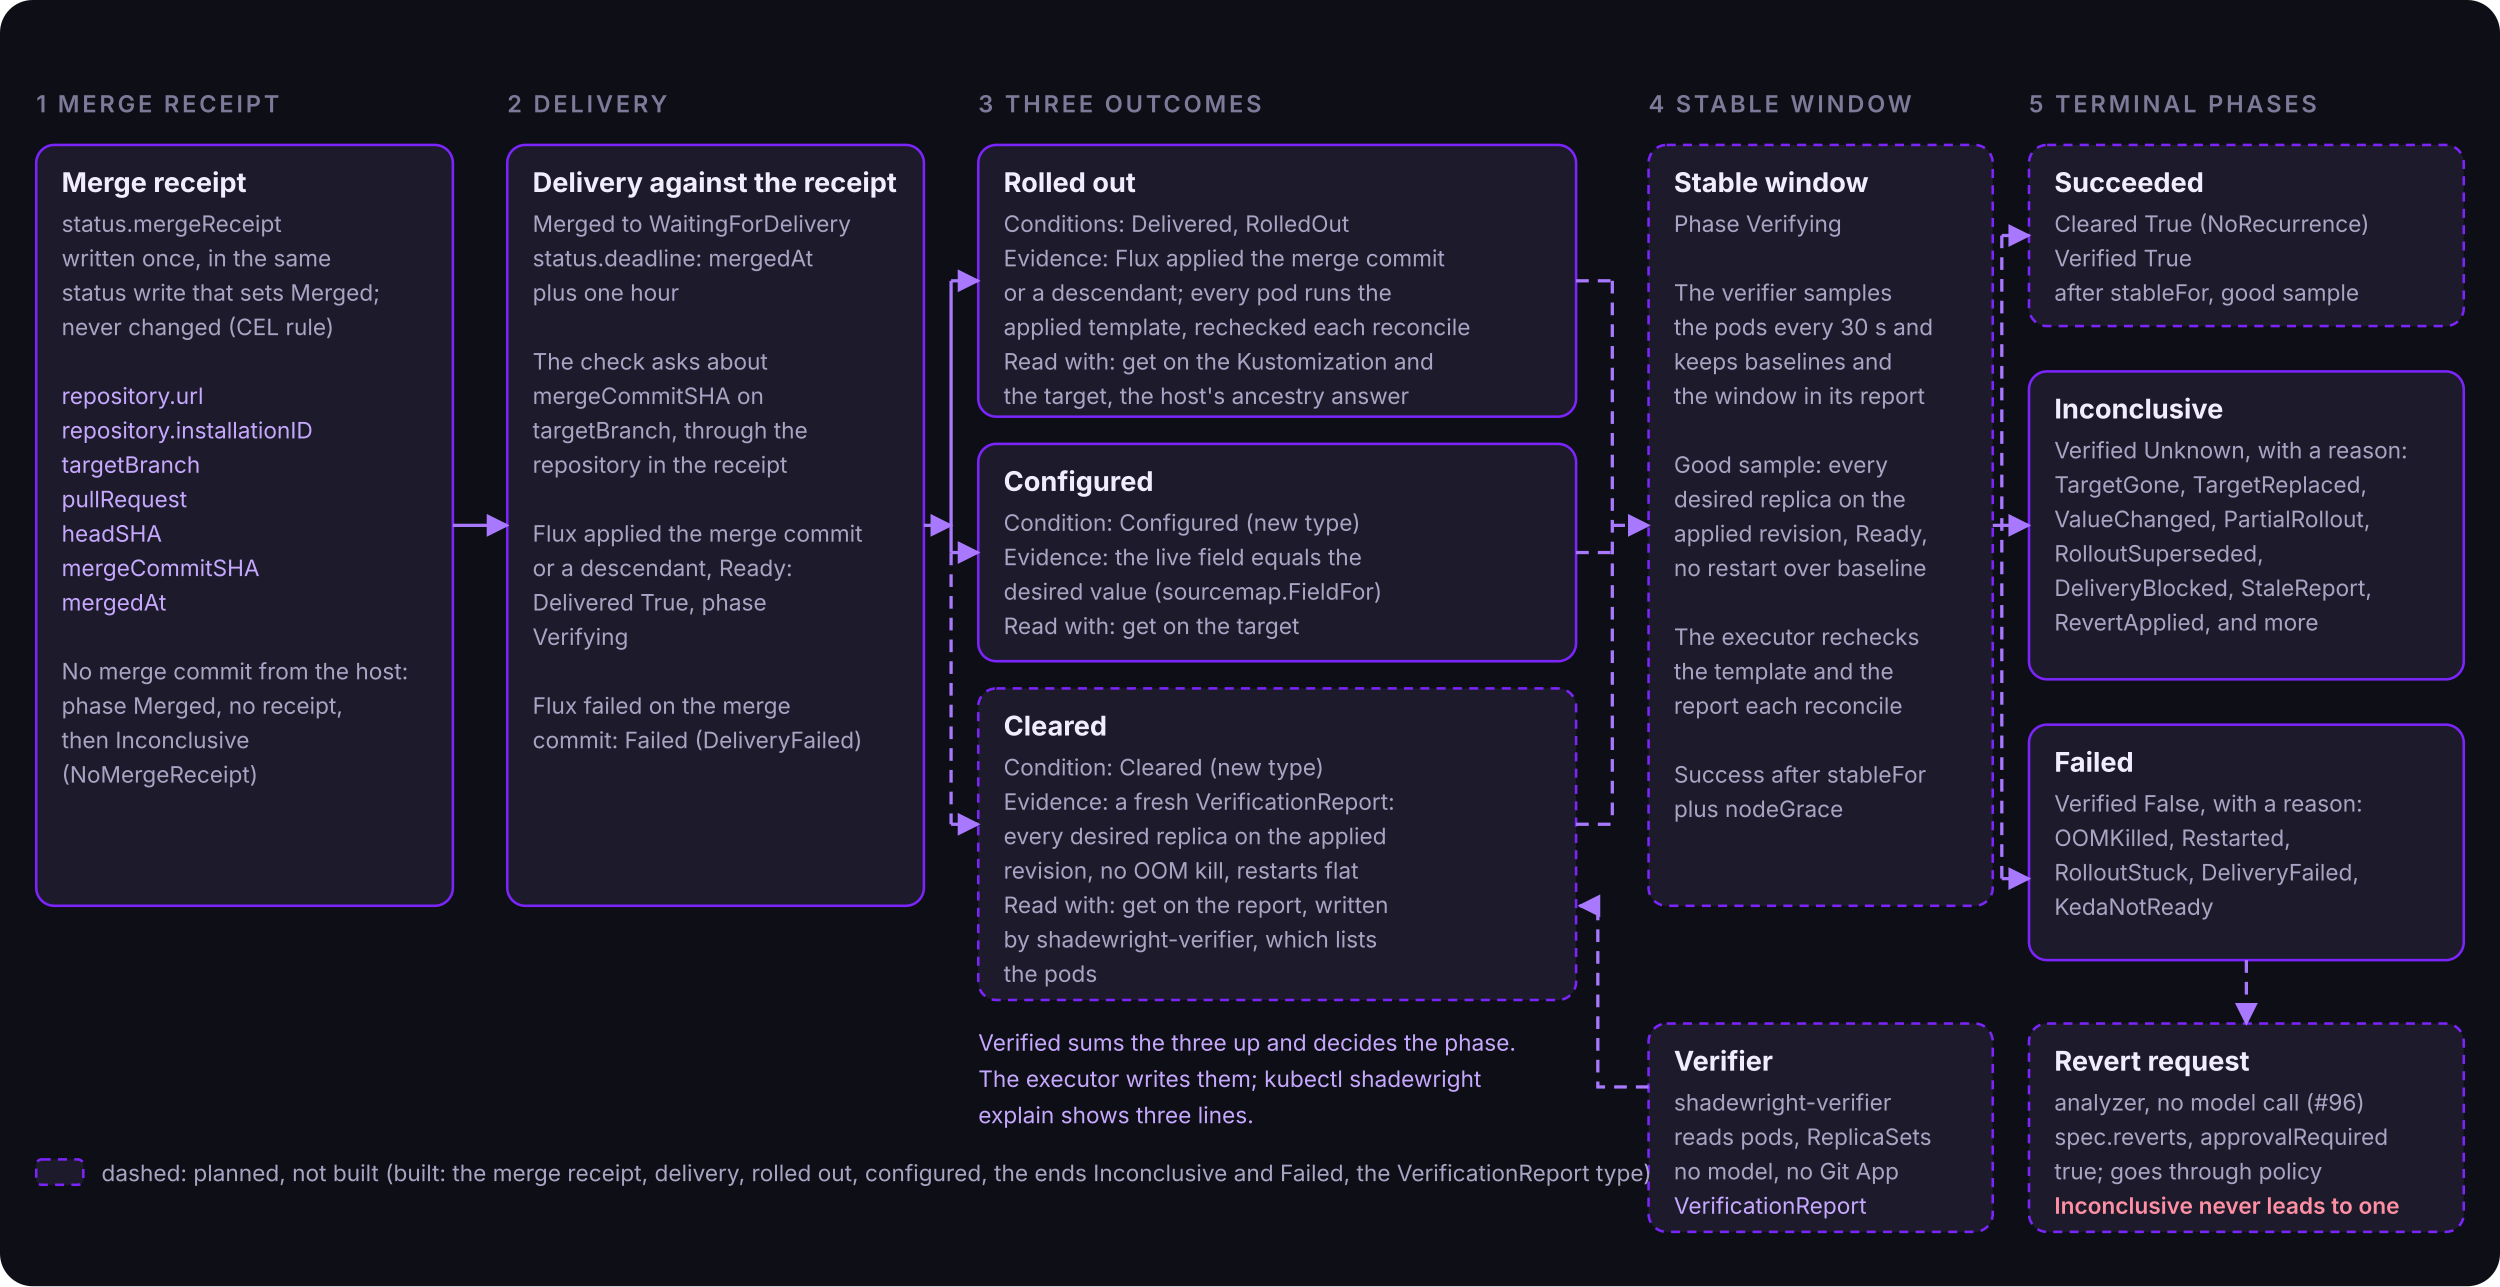
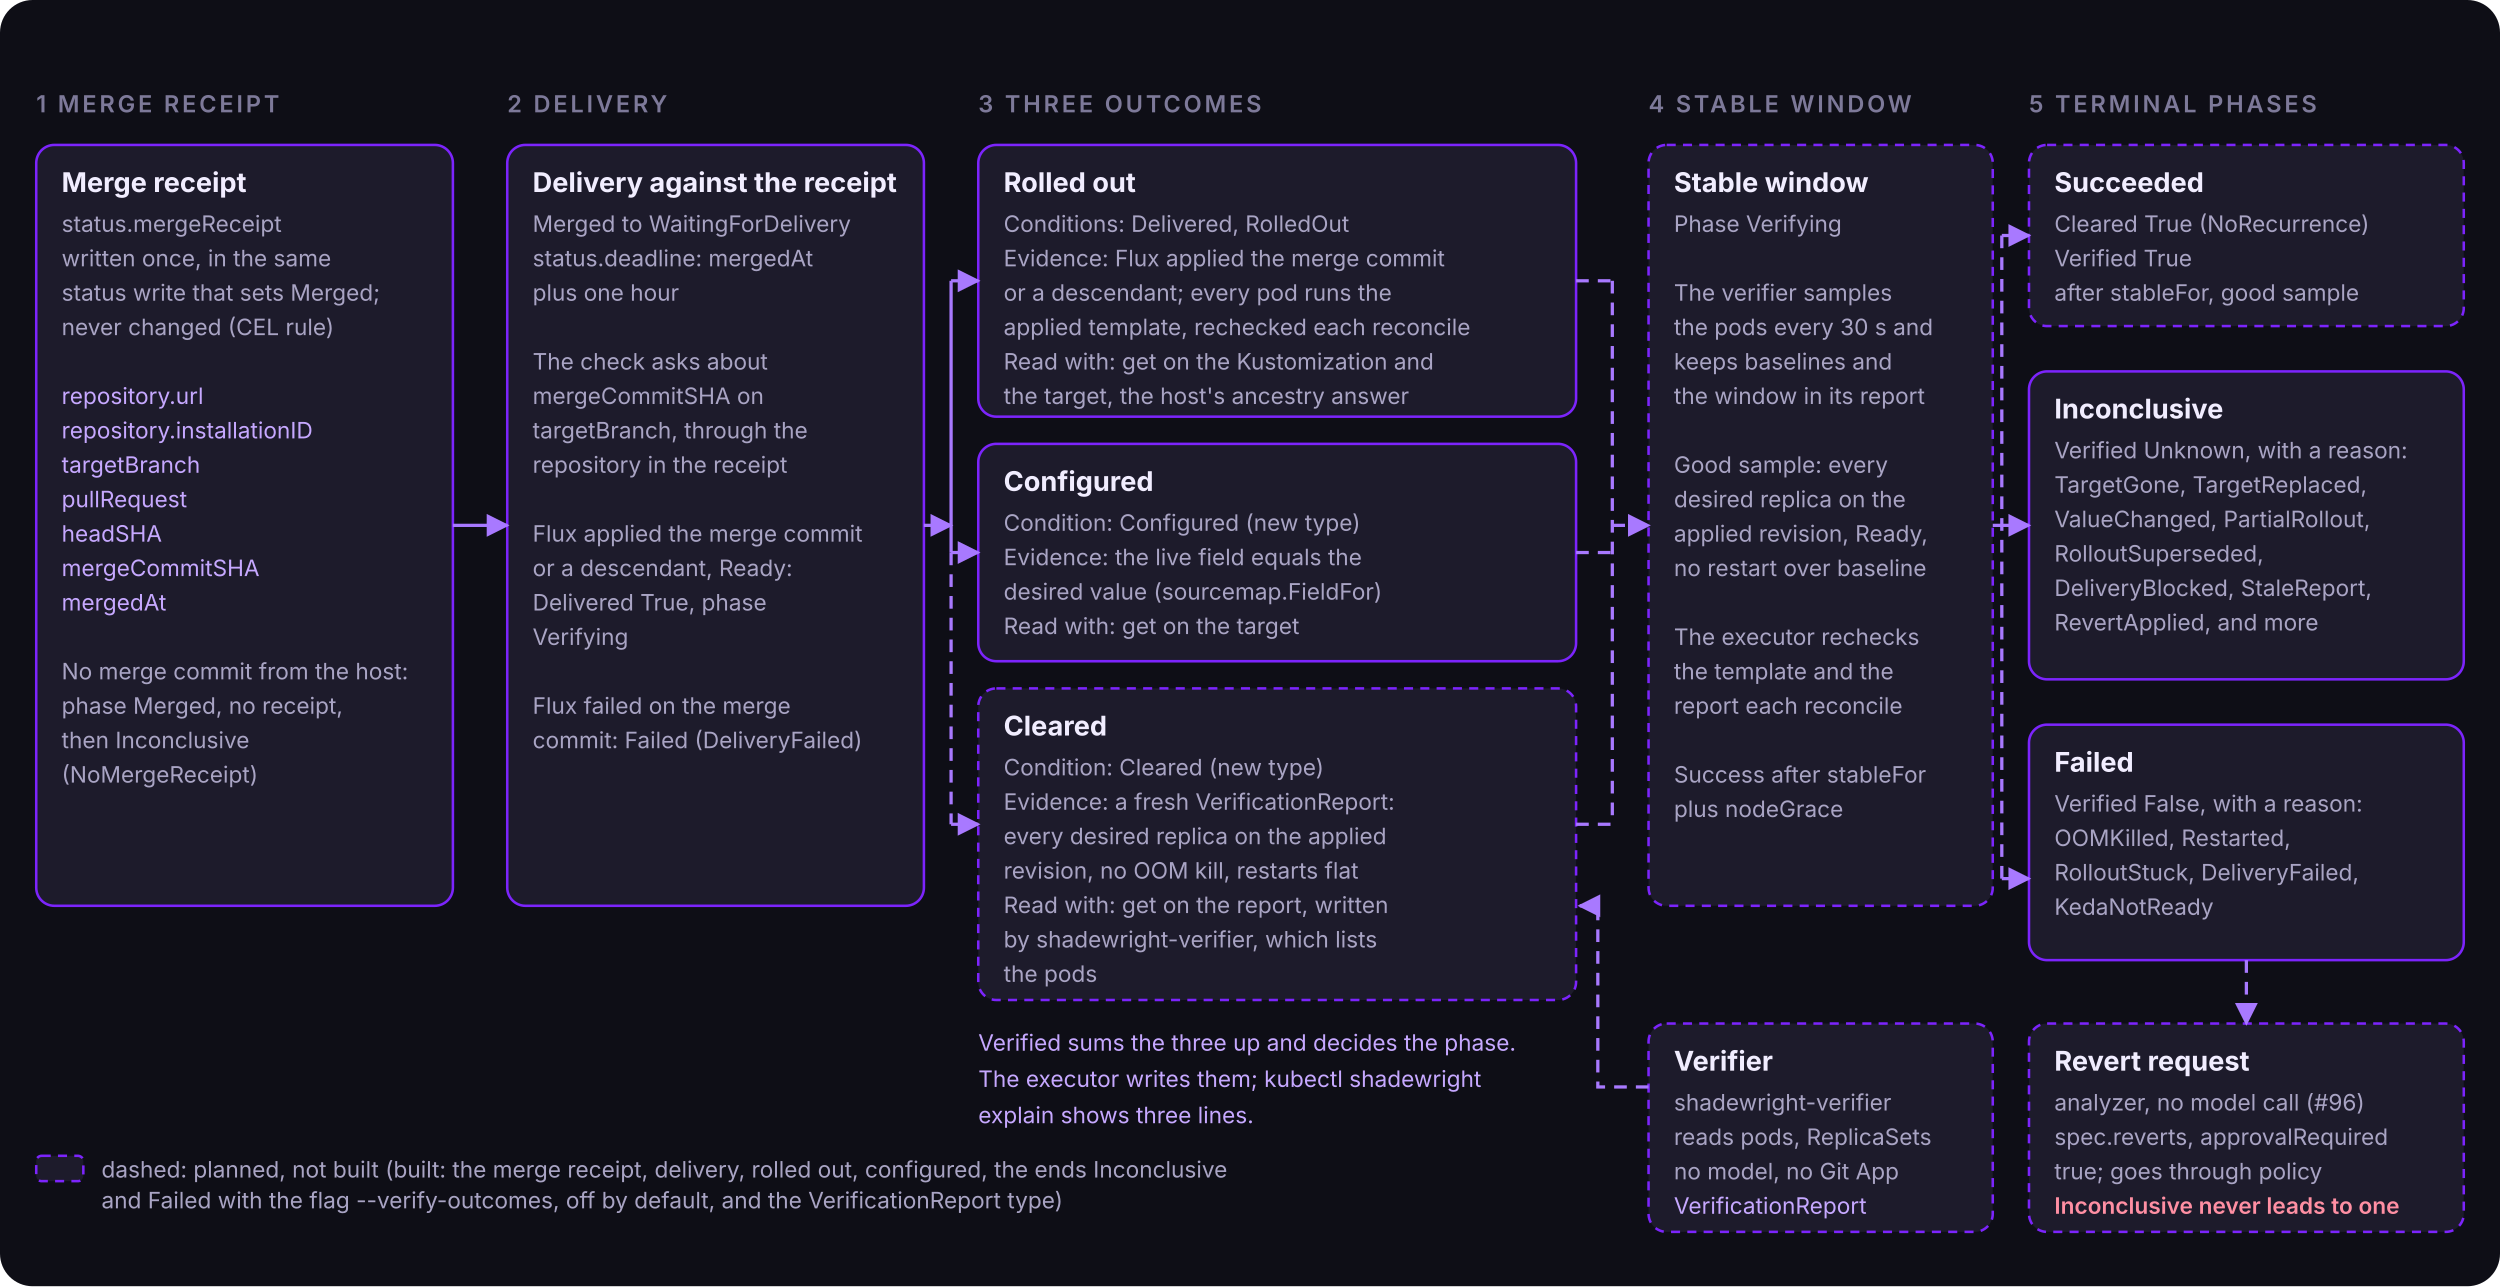
<svg xmlns="http://www.w3.org/2000/svg" viewBox="0 0 1380 710" role="img" aria-labelledby="t d" font-family="Inter, 'Segoe UI', system-ui, -apple-system, sans-serif">
  <defs>
    <marker id="a" viewBox="0 0 10 10" refX="9" refY="5" markerWidth="7" markerHeight="7" orient="auto-start-reverse">
      <path d="M0 0 10 5 0 10z" fill="#a879ff" />
    </marker>
    <style>
.pl{fill:#1d1b2b;stroke:#7c24fc;stroke-width:1.4;stroke-dasharray:5 4}
.bt{fill:#1d1b2b;stroke:#7c24fc;stroke-width:1.4}
.lanet{fill:#7d7999;font-size:13px;font-weight:600;letter-spacing:.12em}
.h{fill:#f1edff;font-size:15px;font-weight:650}
.s{fill:#a9a4c4;font-size:12.5px}
.lbl{fill:#c6a8ff;font-size:12.5px}
.no{fill:#ff8fa3;font-size:12.5px;font-weight:600}
.f{stroke:#a879ff;stroke-width:1.8;fill:none;stroke-dasharray:7 5}
.fb{stroke:#a879ff;stroke-width:1.8;fill:none}
</style>
  </defs>
  <rect width="1380" height="710" rx="18" fill="#0e0e16" />
  <text class="lanet" x="20" y="62">1  MERGE RECEIPT</text>
  <text class="lanet" x="280" y="62">2  DELIVERY</text>
  <text class="lanet" x="540" y="62">3  THREE OUTCOMES</text>
  <text class="lanet" x="910" y="62">4  STABLE WINDOW</text>
  <text class="lanet" x="1120" y="62">5  TERMINAL PHASES</text>
  <rect class="bt" x="20" y="80" width="230" height="420" rx="10" />
  <text class="h" x="34" y="106">Merge receipt</text>
  <text class="s" x="34" y="128">status.mergeReceipt</text>
  <text class="s" x="34" y="147">written once, in the same</text>
  <text class="s" x="34" y="166">status write that sets Merged;</text>
  <text class="s" x="34" y="185">never changed (CEL rule)</text>
  <text class="s" x="34" y="204" />
  <text class="lbl" x="34" y="223">repository.url</text>
  <text class="lbl" x="34" y="242">repository.installationID</text>
  <text class="lbl" x="34" y="261">targetBranch</text>
  <text class="lbl" x="34" y="280">pullRequest</text>
  <text class="lbl" x="34" y="299">headSHA</text>
  <text class="lbl" x="34" y="318">mergeCommitSHA</text>
  <text class="lbl" x="34" y="337">mergedAt</text>
  <text class="s" x="34" y="356" />
  <text class="s" x="34" y="375">No merge commit from the host:</text>
  <text class="s" x="34" y="394">phase Merged, no receipt,</text>
  <text class="s" x="34" y="413">then Inconclusive</text>
  <text class="s" x="34" y="432">(NoMergeReceipt)</text>
  <rect class="bt" x="280" y="80" width="230" height="420" rx="10" />
  <text class="h" x="294" y="106">Delivery against the receipt</text>
  <text class="s" x="294" y="128">Merged to WaitingForDelivery</text>
  <text class="s" x="294" y="147">status.deadline: mergedAt</text>
  <text class="s" x="294" y="166">plus one hour</text>
  <text class="s" x="294" y="185" />
  <text class="s" x="294" y="204">The check asks about</text>
  <text class="s" x="294" y="223">mergeCommitSHA on</text>
  <text class="s" x="294" y="242">targetBranch, through the</text>
  <text class="s" x="294" y="261">repository in the receipt</text>
  <text class="s" x="294" y="280" />
  <text class="s" x="294" y="299">Flux applied the merge commit</text>
  <text class="s" x="294" y="318">or a descendant, Ready:</text>
  <text class="s" x="294" y="337">Delivered True, phase</text>
  <text class="s" x="294" y="356">Verifying</text>
  <text class="s" x="294" y="375" />
  <text class="s" x="294" y="394">Flux failed on the merge</text>
  <text class="s" x="294" y="413">commit: Failed (DeliveryFailed)</text>
  <rect class="bt" x="540" y="80" width="330" height="150" rx="10" />
  <text class="h" x="554" y="106">Rolled out</text>
  <text class="s" x="554" y="128">Conditions: Delivered, RolledOut</text>
  <text class="s" x="554" y="147">Evidence: Flux applied the merge commit</text>
  <text class="s" x="554" y="166">or a descendant; every pod runs the</text>
  <text class="s" x="554" y="185">applied template, rechecked each reconcile</text>
  <text class="s" x="554" y="204">Read with: get on the Kustomization and</text>
  <text class="s" x="554" y="223">the target, the host's ancestry answer</text>
  <rect class="bt" x="540" y="245" width="330" height="120" rx="10" />
  <text class="h" x="554" y="271">Configured</text>
  <text class="s" x="554" y="293">Condition: Configured (new type)</text>
  <text class="s" x="554" y="312">Evidence: the live field equals the</text>
  <text class="s" x="554" y="331">desired value (sourcemap.FieldFor)</text>
  <text class="s" x="554" y="350">Read with: get on the target</text>
  <rect class="pl" x="540" y="380" width="330" height="172" rx="10" />
  <text class="h" x="554" y="406">Cleared</text>
  <text class="s" x="554" y="428">Condition: Cleared (new type)</text>
  <text class="s" x="554" y="447">Evidence: a fresh VerificationReport:</text>
  <text class="s" x="554" y="466">every desired replica on the applied</text>
  <text class="s" x="554" y="485">revision, no OOM kill, restarts flat</text>
  <text class="s" x="554" y="504">Read with: get on the report, written</text>
  <text class="s" x="554" y="523">by shadewright-verifier, which lists</text>
  <text class="s" x="554" y="542">the pods</text>
  <text class="lbl" x="540" y="580">Verified sums the three up and decides the phase.</text>
  <text class="lbl" x="540" y="600">The executor writes them; kubectl shadewright</text>
  <text class="lbl" x="540" y="620">explain shows three lines.</text>
  <rect class="pl" x="910" y="80" width="190" height="420" rx="10" />
  <text class="h" x="924" y="106">Stable window</text>
  <text class="s" x="924" y="128">Phase Verifying</text>
  <text class="s" x="924" y="147" />
  <text class="s" x="924" y="166">The verifier samples</text>
  <text class="s" x="924" y="185">the pods every 30 s and</text>
  <text class="s" x="924" y="204">keeps baselines and</text>
  <text class="s" x="924" y="223">the window in its report</text>
  <text class="s" x="924" y="242" />
  <text class="s" x="924" y="261">Good sample: every</text>
  <text class="s" x="924" y="280">desired replica on the</text>
  <text class="s" x="924" y="299">applied revision, Ready,</text>
  <text class="s" x="924" y="318">no restart over baseline</text>
  <text class="s" x="924" y="337" />
  <text class="s" x="924" y="356">The executor rechecks</text>
  <text class="s" x="924" y="375">the template and the</text>
  <text class="s" x="924" y="394">report each reconcile</text>
  <text class="s" x="924" y="413" />
  <text class="s" x="924" y="432">Success after stableFor</text>
  <text class="s" x="924" y="451">plus nodeGrace</text>
  <rect class="pl" x="1120" y="80" width="240" height="100" rx="10" />
  <text class="h" x="1134" y="106">Succeeded</text>
  <text class="s" x="1134" y="128">Cleared True (NoRecurrence)</text>
  <text class="s" x="1134" y="147">Verified True</text>
  <text class="s" x="1134" y="166">after stableFor, good sample</text>
  <rect class="bt" x="1120" y="205" width="240" height="170" rx="10" />
  <text class="h" x="1134" y="231">Inconclusive</text>
  <text class="s" x="1134" y="253">Verified Unknown, with a reason:</text>
  <text class="s" x="1134" y="272">TargetGone, TargetReplaced,</text>
  <text class="s" x="1134" y="291">ValueChanged, PartialRollout,</text>
  <text class="s" x="1134" y="310">RolloutSuperseded,</text>
  <text class="s" x="1134" y="329">DeliveryBlocked, StaleReport,</text>
  <text class="s" x="1134" y="348">RevertApplied, and more</text>
  <rect class="bt" x="1120" y="400" width="240" height="130" rx="10" />
  <text class="h" x="1134" y="426">Failed</text>
  <text class="s" x="1134" y="448">Verified False, with a reason:</text>
  <text class="s" x="1134" y="467">OOMKilled, Restarted,</text>
  <text class="s" x="1134" y="486">RolloutStuck, DeliveryFailed,</text>
  <text class="s" x="1134" y="505">KedaNotReady</text>
  <rect class="pl" x="1120" y="565" width="240" height="115" rx="10" />
  <text class="h" x="1134" y="591">Revert request</text>
  <text class="s" x="1134" y="613">analyzer, no model call (#96)</text>
  <text class="s" x="1134" y="632">spec.reverts, approvalRequired</text>
  <text class="s" x="1134" y="651">true; goes through policy</text>
  <text class="no" x="1134" y="670">Inconclusive never leads to one</text>
  <path class="fb" d="M250 290H280" marker-end="url(#a)" />
  <path class="fb" d="M510 290H525" marker-end="url(#a)" />
  <path class="fb" d="M525 155V305" />
  <path class="f" d="M525 305V455" />
  <path class="fb" d="M525 155H540" marker-end="url(#a)" />
  <path class="fb" d="M525 305H540" marker-end="url(#a)" />
  <path class="f" d="M525 455H540" marker-end="url(#a)" />
  <path class="f" d="M870 155H890M870 305H890M870 455H890" />
  <path class="f" d="M890 155V455" />
  <path class="f" d="M890 290H910" marker-end="url(#a)" />
  <path class="f" d="M1100 290H1105" />
  <path class="f" d="M1105 130V485" />
  <path class="f" d="M1105 130H1120" marker-end="url(#a)" />
  <path class="f" d="M1105 290H1120" marker-end="url(#a)" />
  <path class="f" d="M1105 485H1120" marker-end="url(#a)" />
  <path class="f" d="M1240 530V565" marker-end="url(#a)" />
  <rect class="pl" x="910" y="565" width="190" height="115" rx="10" />
  <text class="h" x="924" y="591">Verifier</text>
  <text class="s" x="924" y="613">shadewright-verifier</text>
  <text class="s" x="924" y="632">reads pods, ReplicaSets</text>
  <text class="s" x="924" y="651">no model, no Git App</text>
  <text class="lbl" x="924" y="670">VerificationReport</text>
  <path class="f" d="M910 600H882V500H872" marker-end="url(#a)" />
-   <rect class="pl" x="20" y="640" width="26" height="14" rx="3" />
-   <text class="s" x="56" y="652">dashed: planned, not built (built: the merge receipt, delivery, rolled out, configured, the ends Inconclusive and Failed, the VerificationReport type)</text>
+   <rect class="pl" x="20" y="638" width="26" height="14" rx="3" />
+   <text class="s" x="56" y="650">dashed: planned, not built (built: the merge receipt, delivery, rolled out, configured, the ends Inconclusive</text>
+   <text class="s" x="56" y="667">and Failed with the flag --verify-outcomes, off by default, and the VerificationReport type)</text>
</svg>
